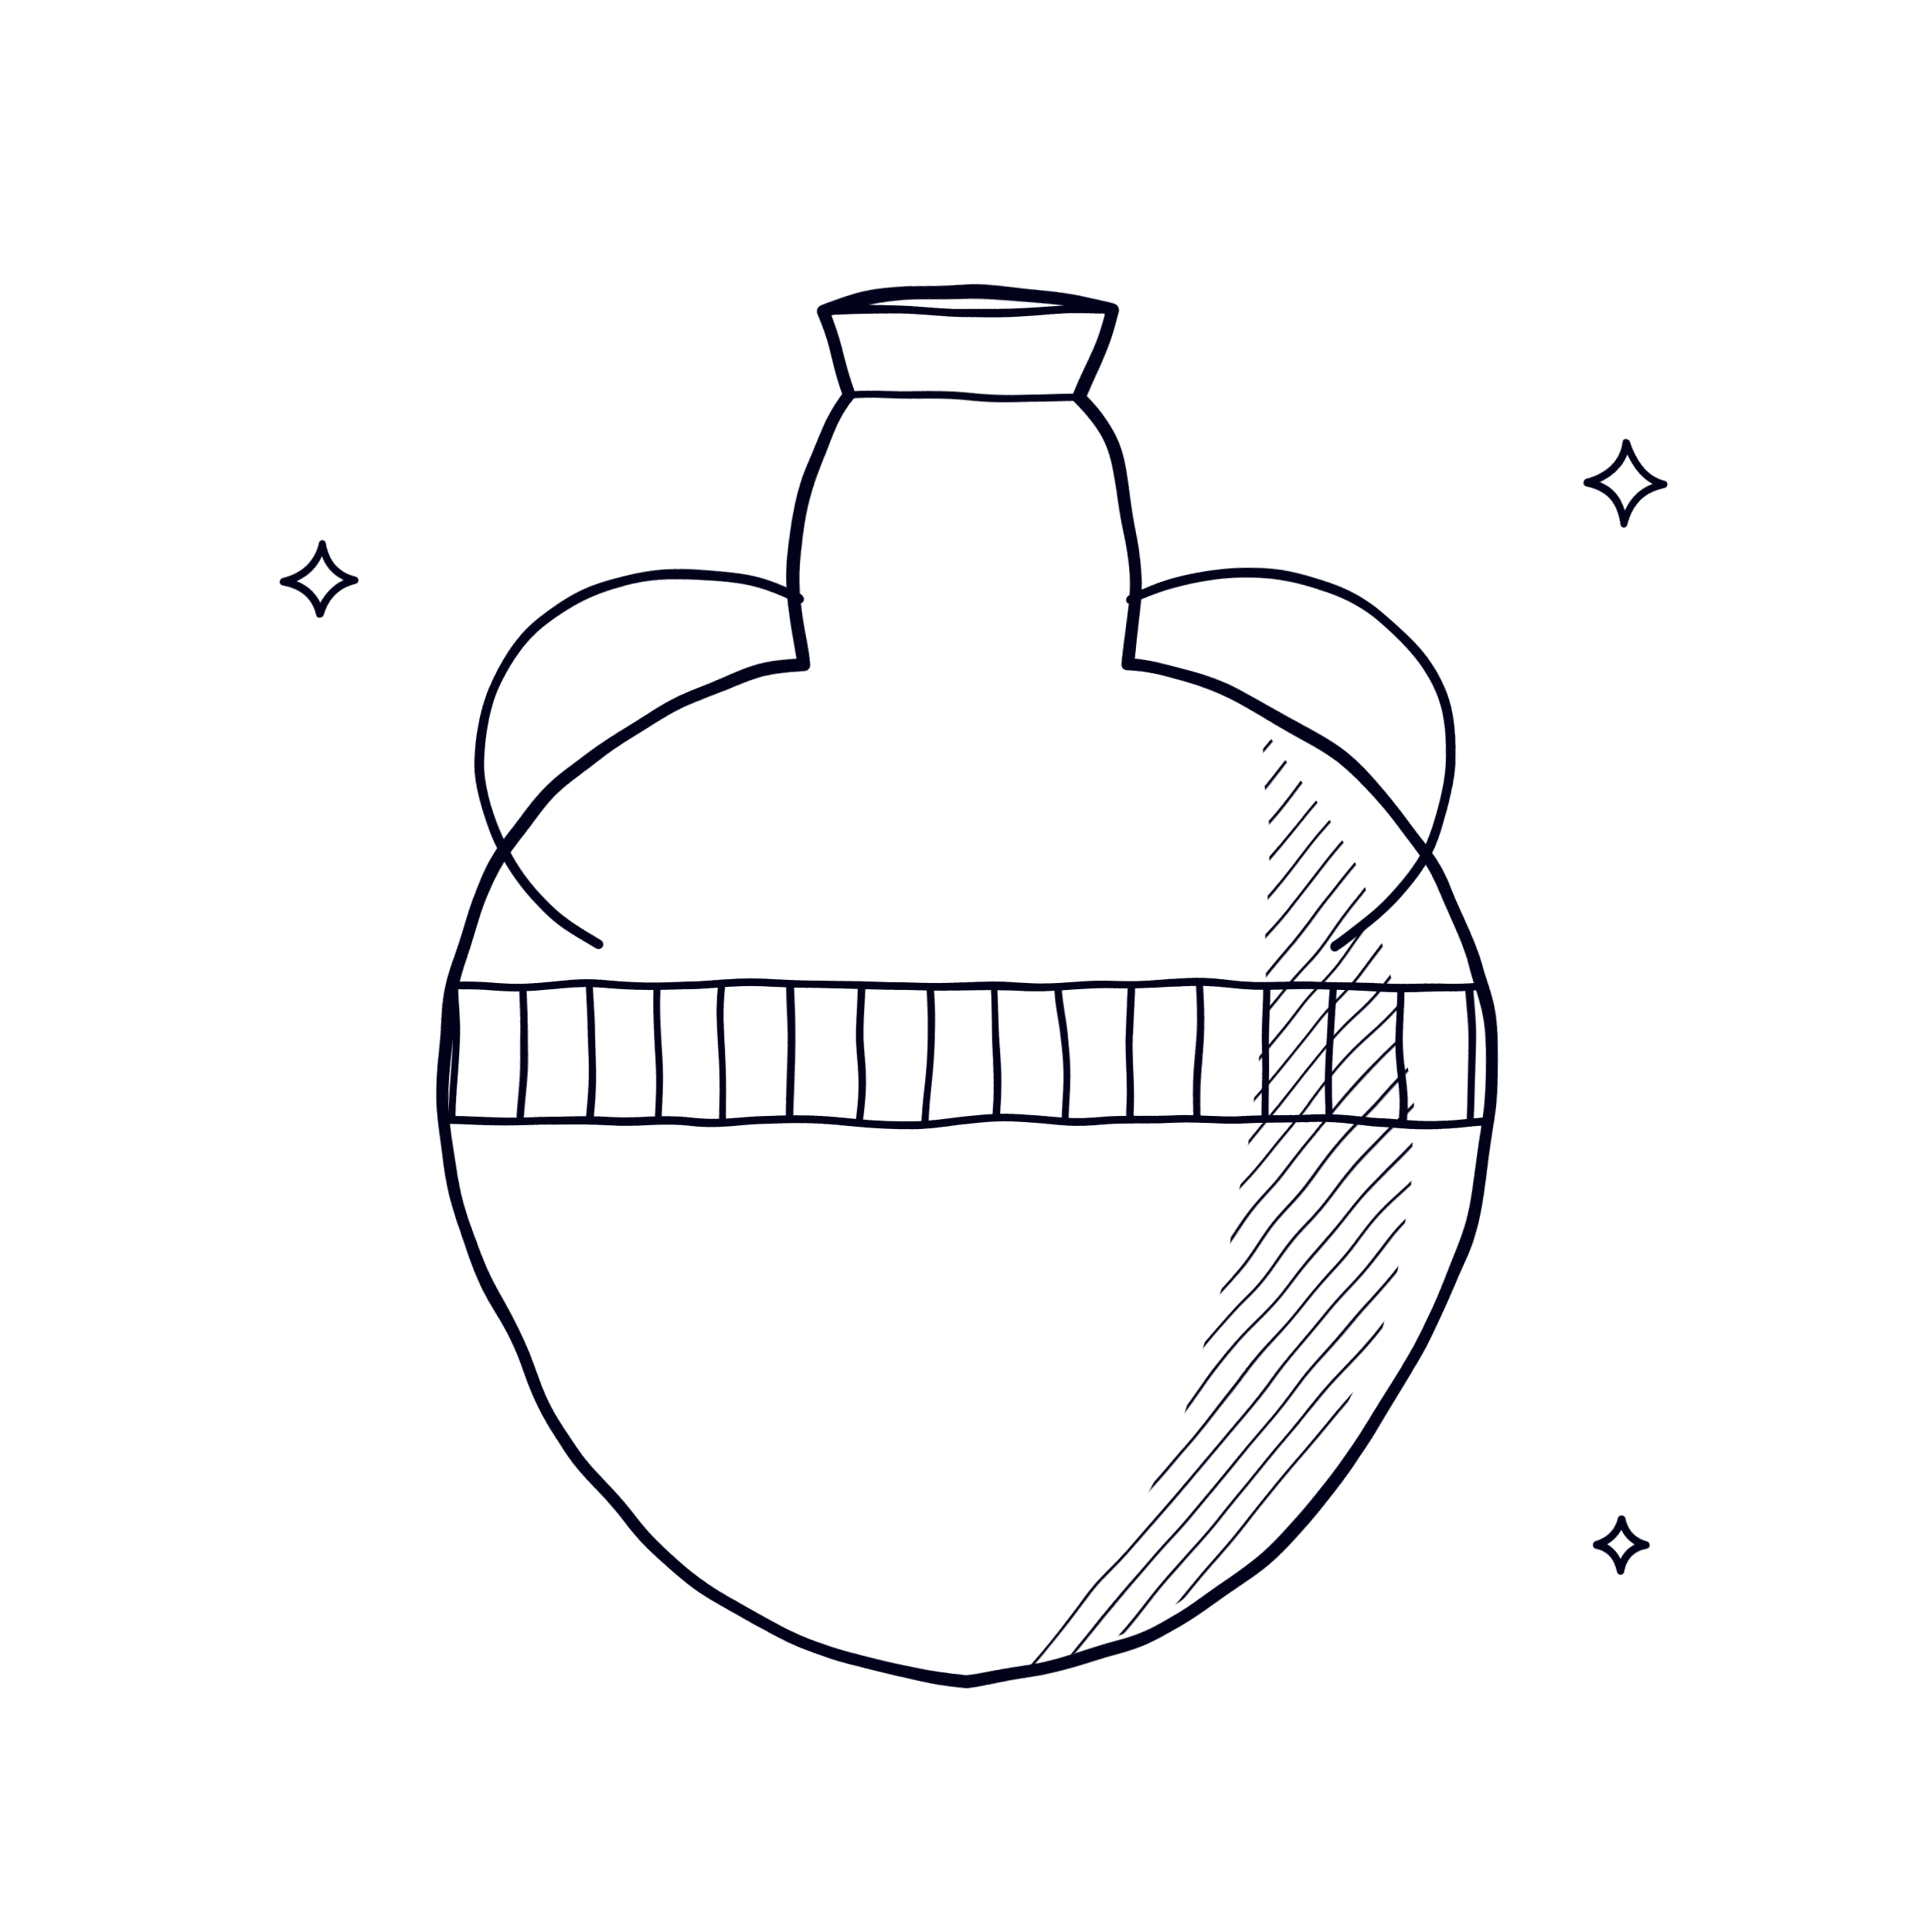
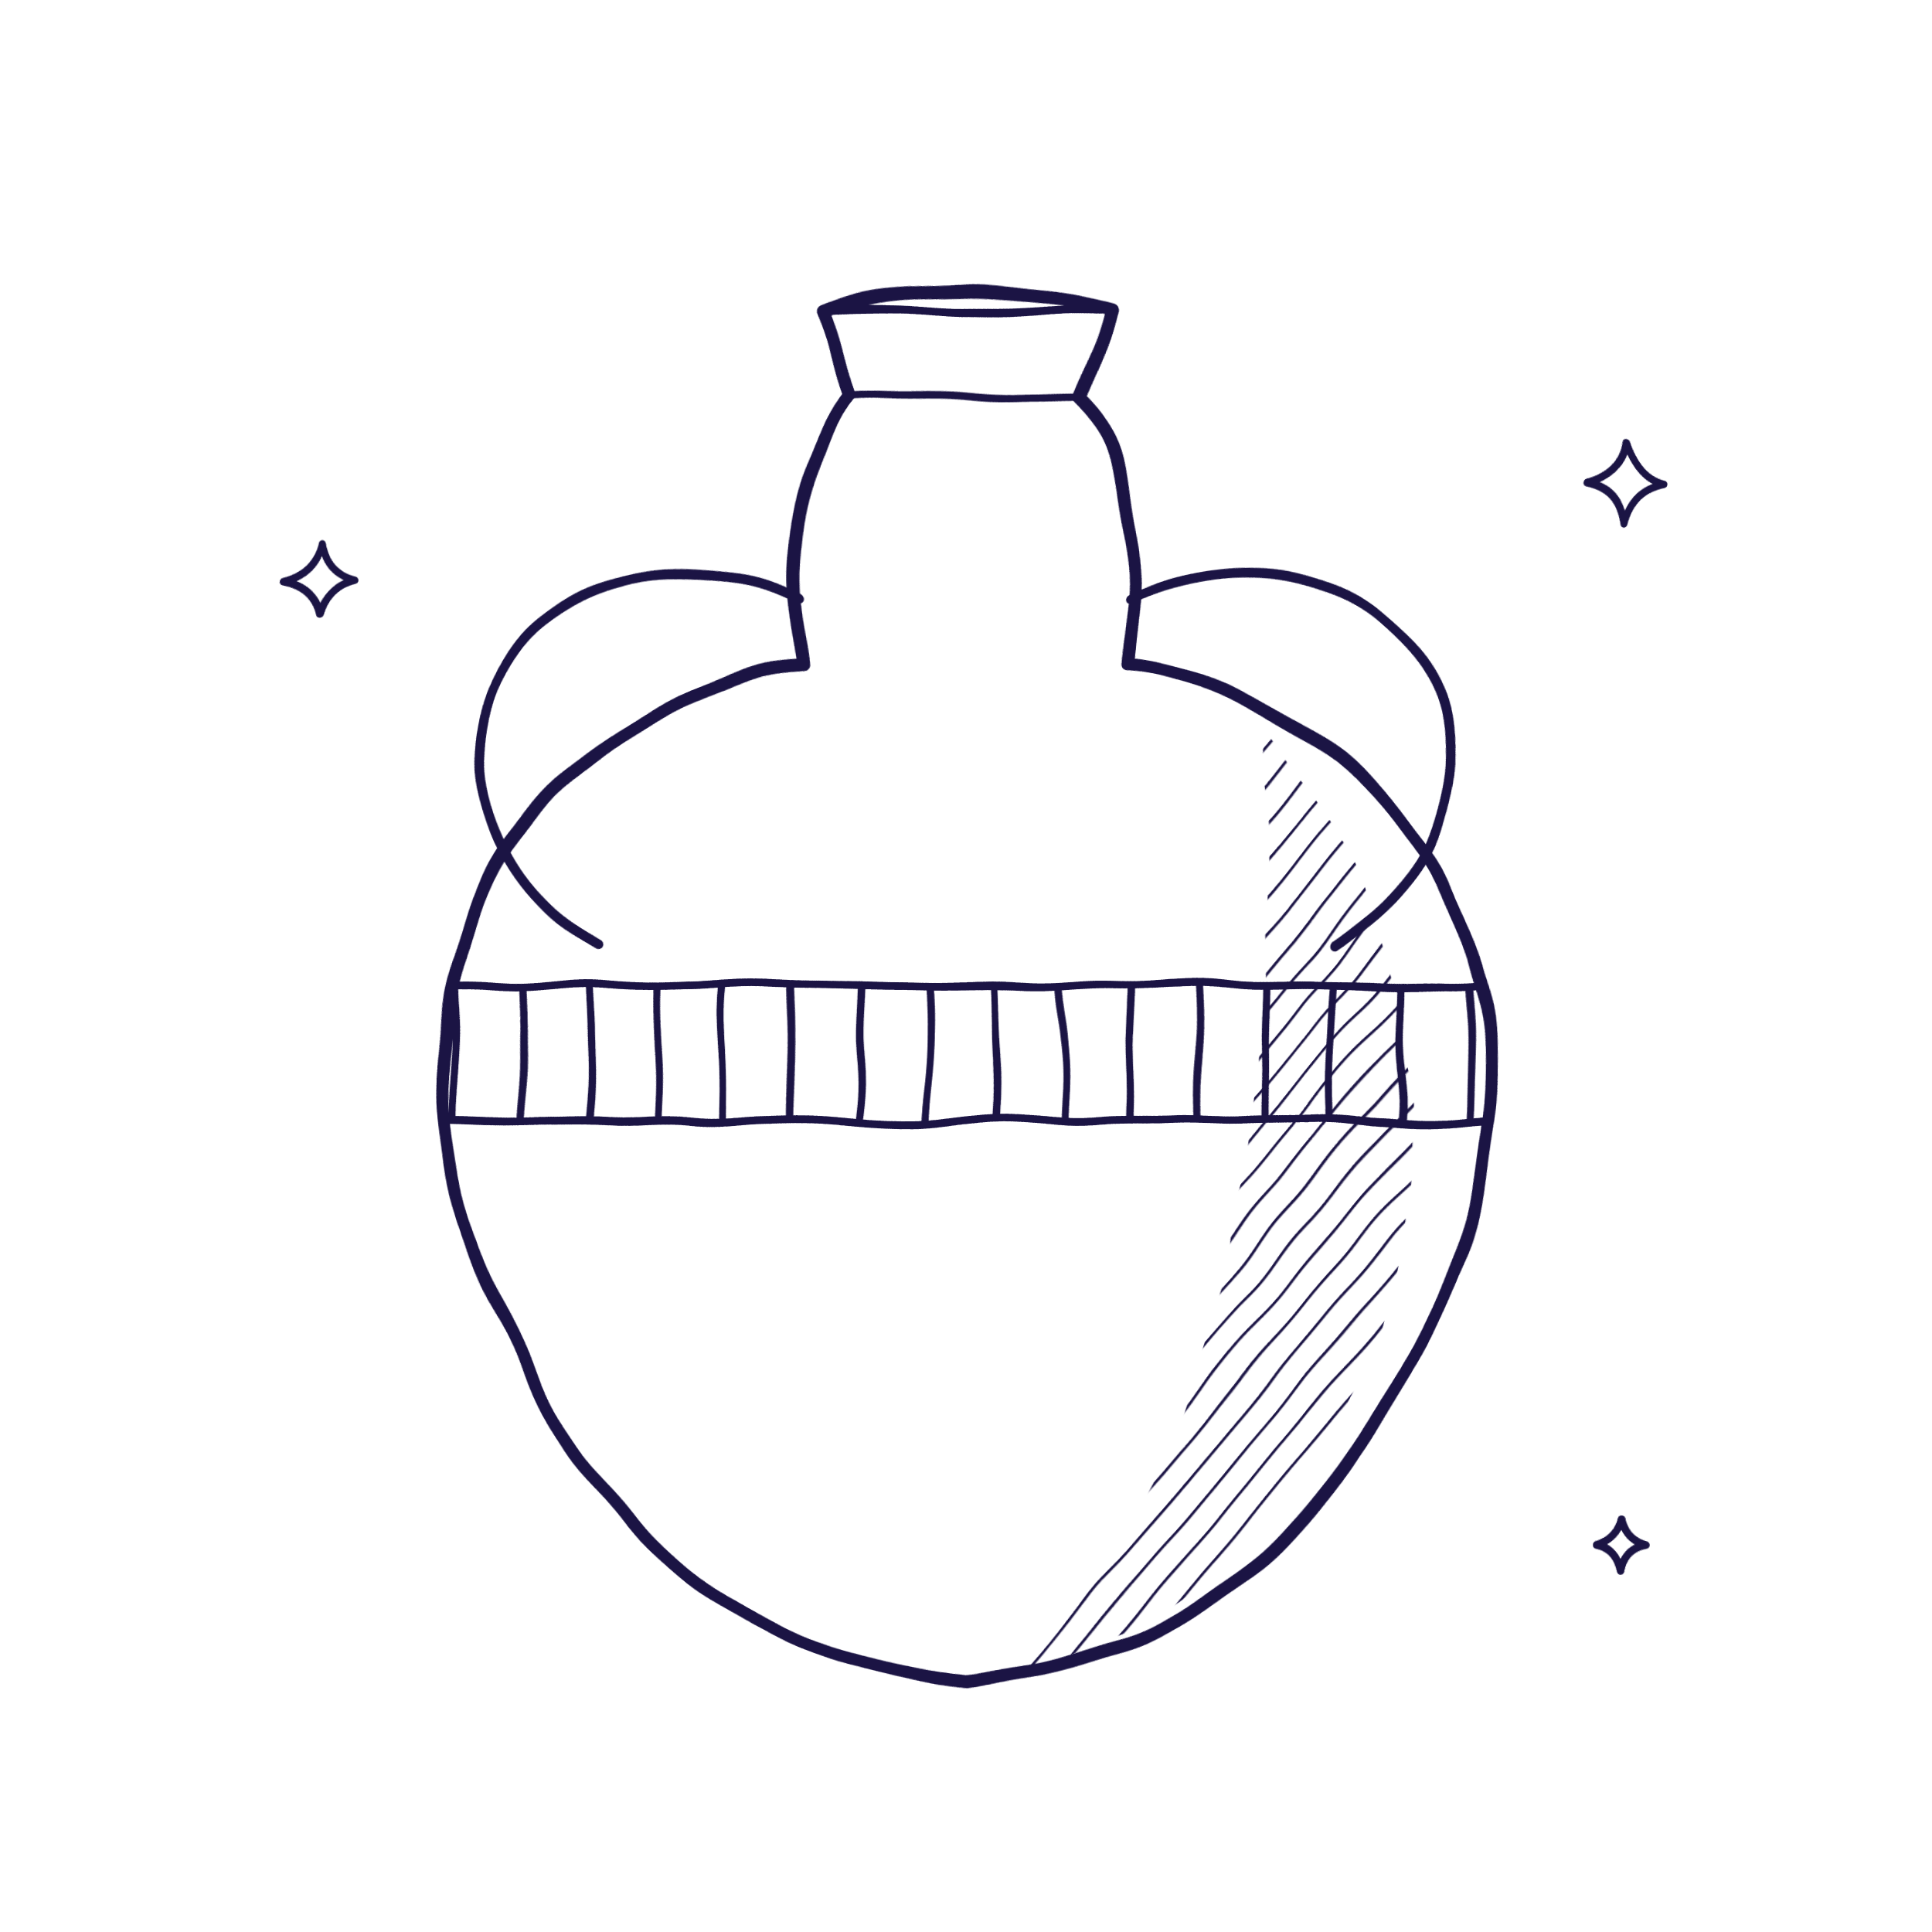
<svg xmlns="http://www.w3.org/2000/svg" viewBox="0 0 400 400" width="800" height="800">
  <defs>
    <filter id="mano" x="-4%" y="-4%" width="108%" height="108%">
      <feTurbulence type="fractalNoise" baseFrequency="0.035" numOctaves="2" seed="7" result="n" />
      <feDisplacementMap in="SourceGraphic" in2="n" scale="3.4" xChannelSelector="R" yChannelSelector="G" />
    </filter>
    <pattern id="trama" width="5" height="5" patternUnits="userSpaceOnUse" patternTransform="rotate(40)">
-       <line x1="0" y1="0" x2="0" y2="5" stroke="#03021b" stroke-width="1.1" />
+       <line x1="0" y1="0" x2="0" y2="5" stroke="#1b1444" stroke-width="1.1" />
    </pattern>
    <clipPath id="cl">
      <path d="M170,64 Q200,56 230,64 L224,82 C236,96 236,122 234,138 C298,148 330,212 292,282 C272,322 242,344 200,348 C158,344 128,322 108,282 C70,212 102,148 166,138 C164,122 164,96 176,82 Z" />
    </clipPath>
  </defs>
  <g filter="url(#mano)">
    <g fill="url(#trama)" stroke="none">
      <path d="M262,150 C306,206 298,276 262,316 C250,330 232,340 212,346 C246,310 266,250 262,150 Z" clip-path="url(#cl)" />
    </g>
-     <g fill="none" stroke="#03021b" stroke-linecap="round" stroke-linejoin="round">
+     <g fill="none" stroke="#1b1444" stroke-linecap="round" stroke-linejoin="round">
      <path d="M170,64 Q200,56 230,64 L224,82 C236,96 236,122 234,138 C298,148 330,212 292,282 C272,322 242,344 200,348 C158,344 128,322 108,282 C70,212 102,148 166,138 C164,122 164,96 176,82 Z" stroke-width="2.6" />
      <path d="M234,124 C300,98 322,172 276,196 M166,124 C100,98 78,172 124,196" stroke-width="2" />
      <path d="M176,82 H224 M170,64 H230" stroke-width="1.6" />
      <path d="M80,204 H320 M80,232 H320" clip-path="url(#cl)" stroke-width="1.6" />
      <path d="M80,232 h14 v-28 h14 v28 h14 v-28 h14 v28 h14 v-28 h14 v28 h14 v-28 h14 v28 h14 v-28 h14 v28 h14 v-28 h14 v28 h14 v-28 h14 v28 h14 v-28 h14 v28 h14 v-28 h14 v28" clip-path="url(#cl)" stroke-width="1.5" />
    </g>
-     <g fill="#03021b" stroke="none" />
-     <g fill="none" stroke="#03021b" stroke-width="1.5" stroke-linecap="round" stroke-linejoin="round">
+     <g fill="#1b1444" stroke="none" />
+     <g fill="none" stroke="#1b1444" stroke-width="1.5" stroke-linecap="round" stroke-linejoin="round">
      <path d="M66,113 Q67.26,118.74 73,120 Q67.26,121.26 66,127 Q64.74,121.26 59,120 Q64.74,118.74 66,113 Z" />
      <path d="M336,92 Q337.44,98.56 344,100 Q337.44,101.44 336,108 Q334.56,101.44 328,100 Q334.56,98.56 336,92 Z" />
      <path d="M336,315 Q336.9,319.1 341,320 Q336.9,320.9 336,325 Q335.1,320.9 331,320 Q335.1,319.1 336,315 Z" />
    </g>
  </g>
</svg>
